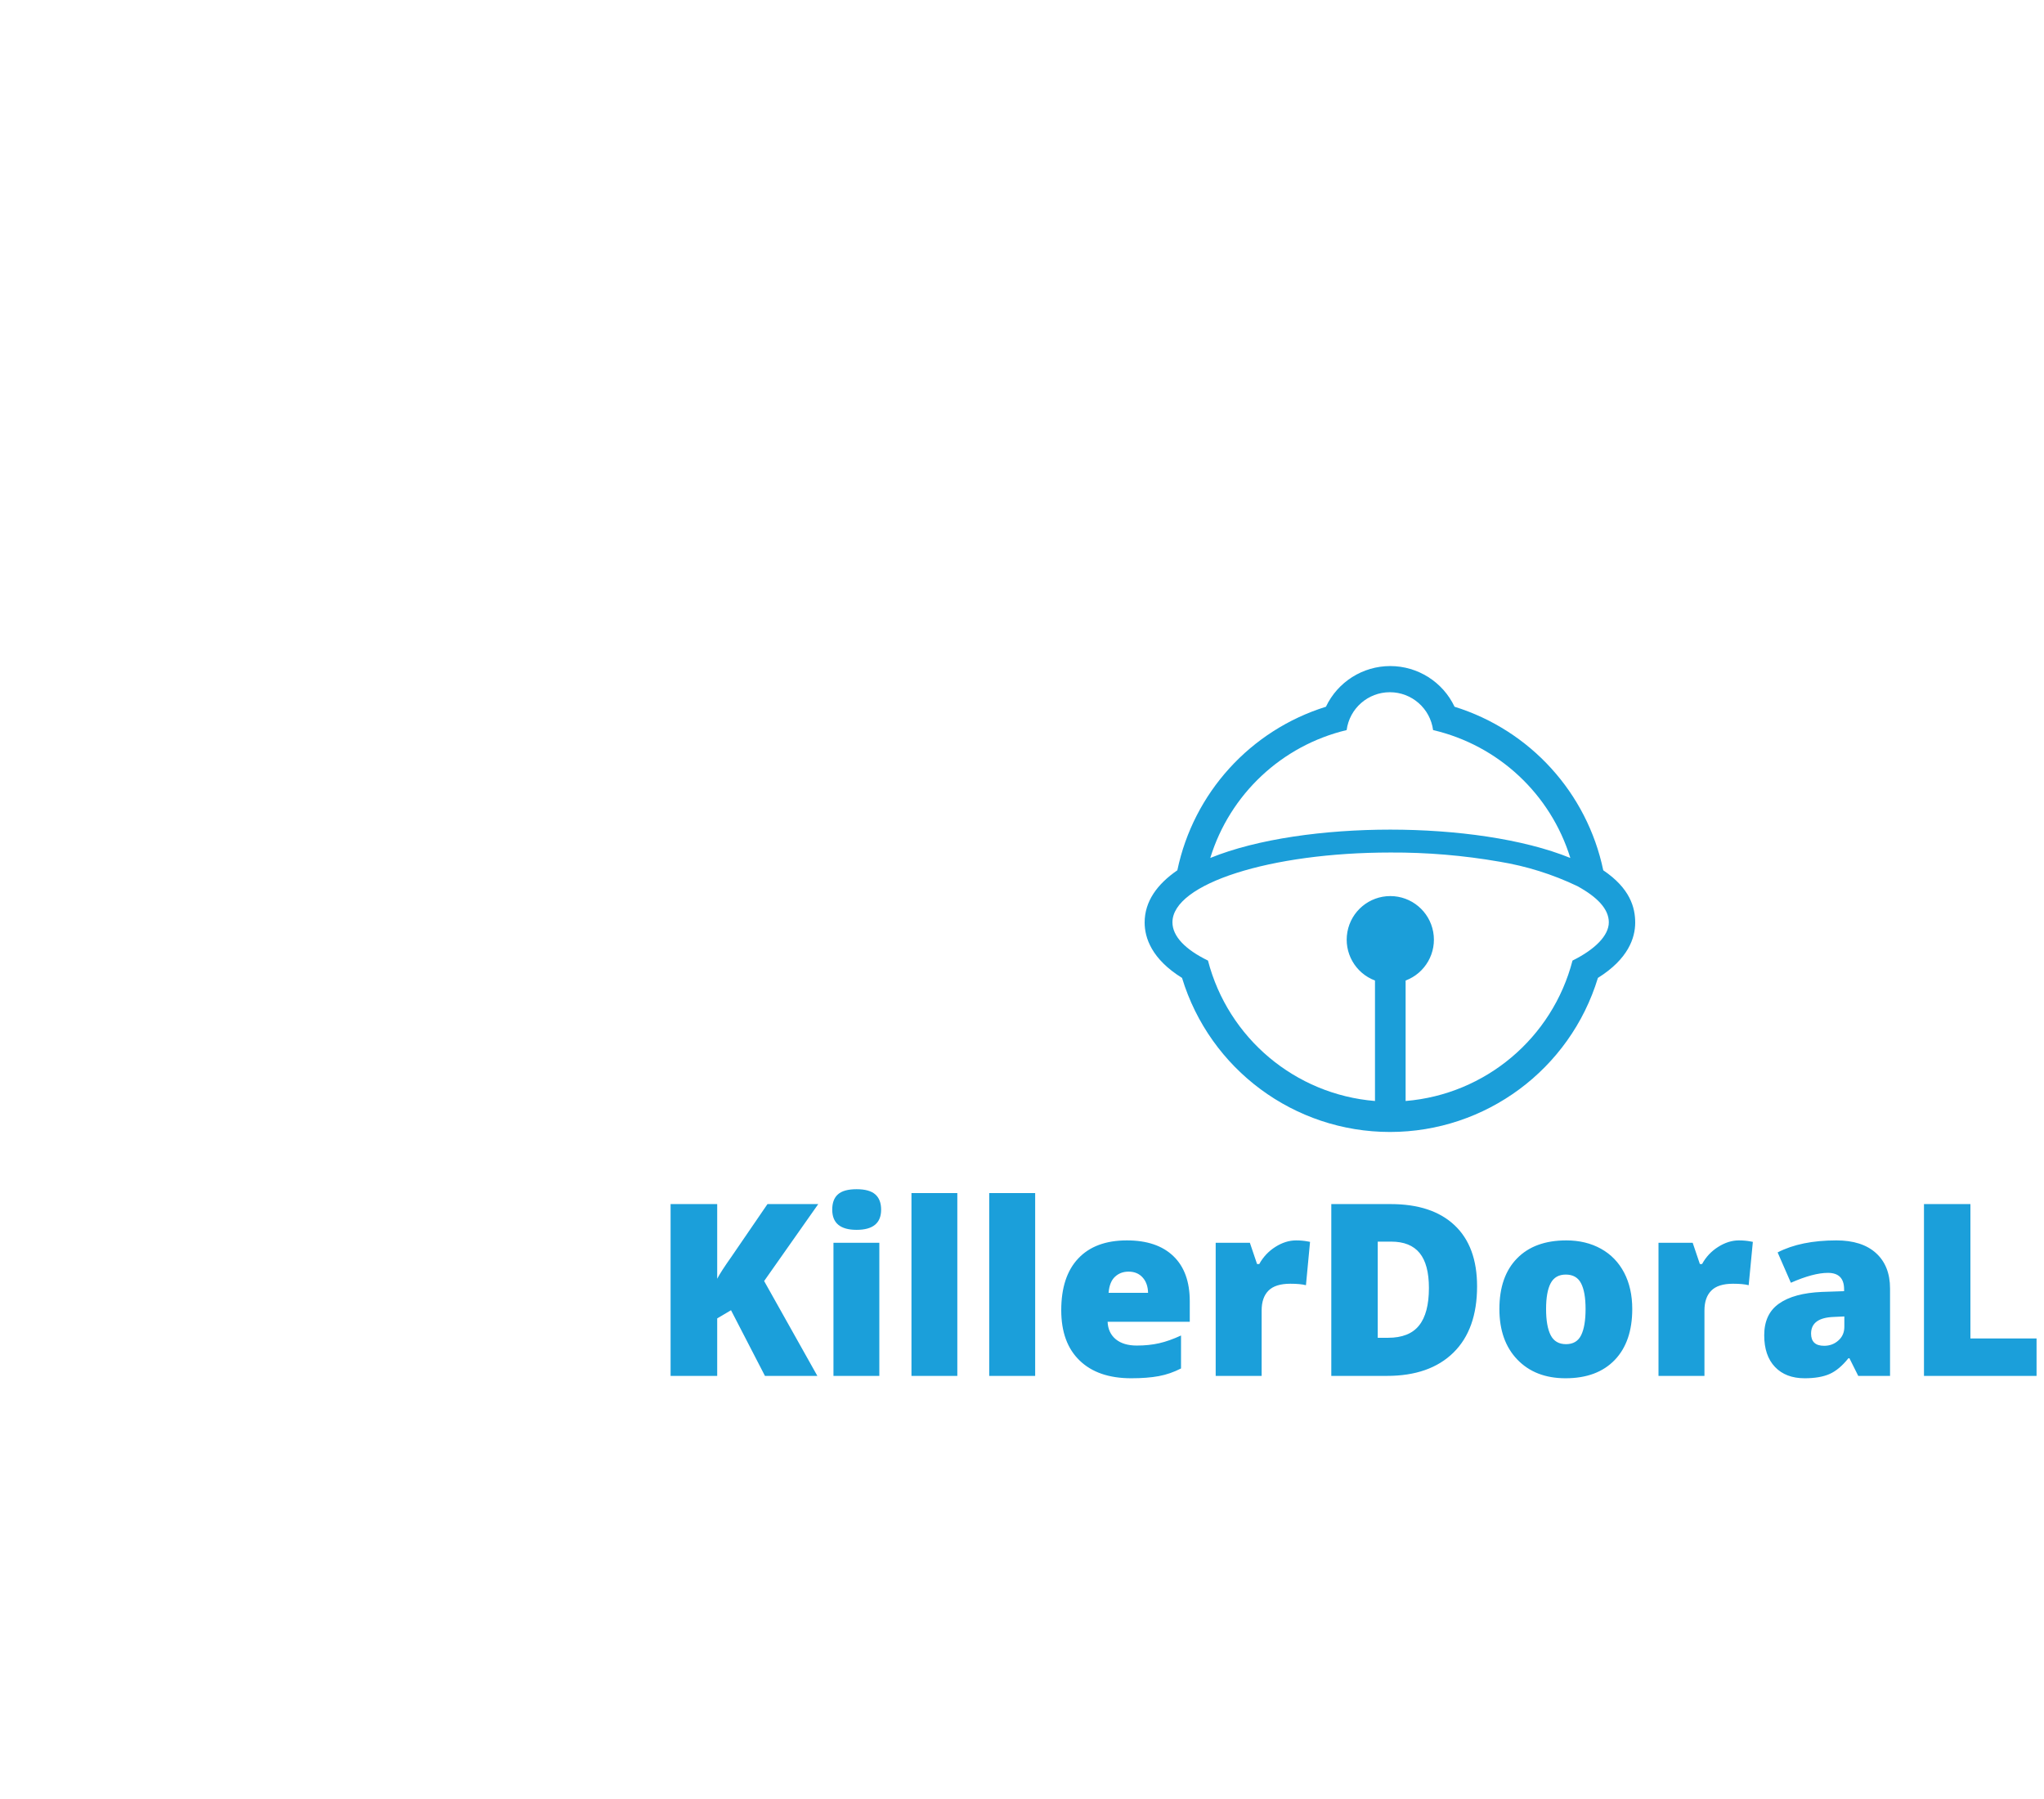
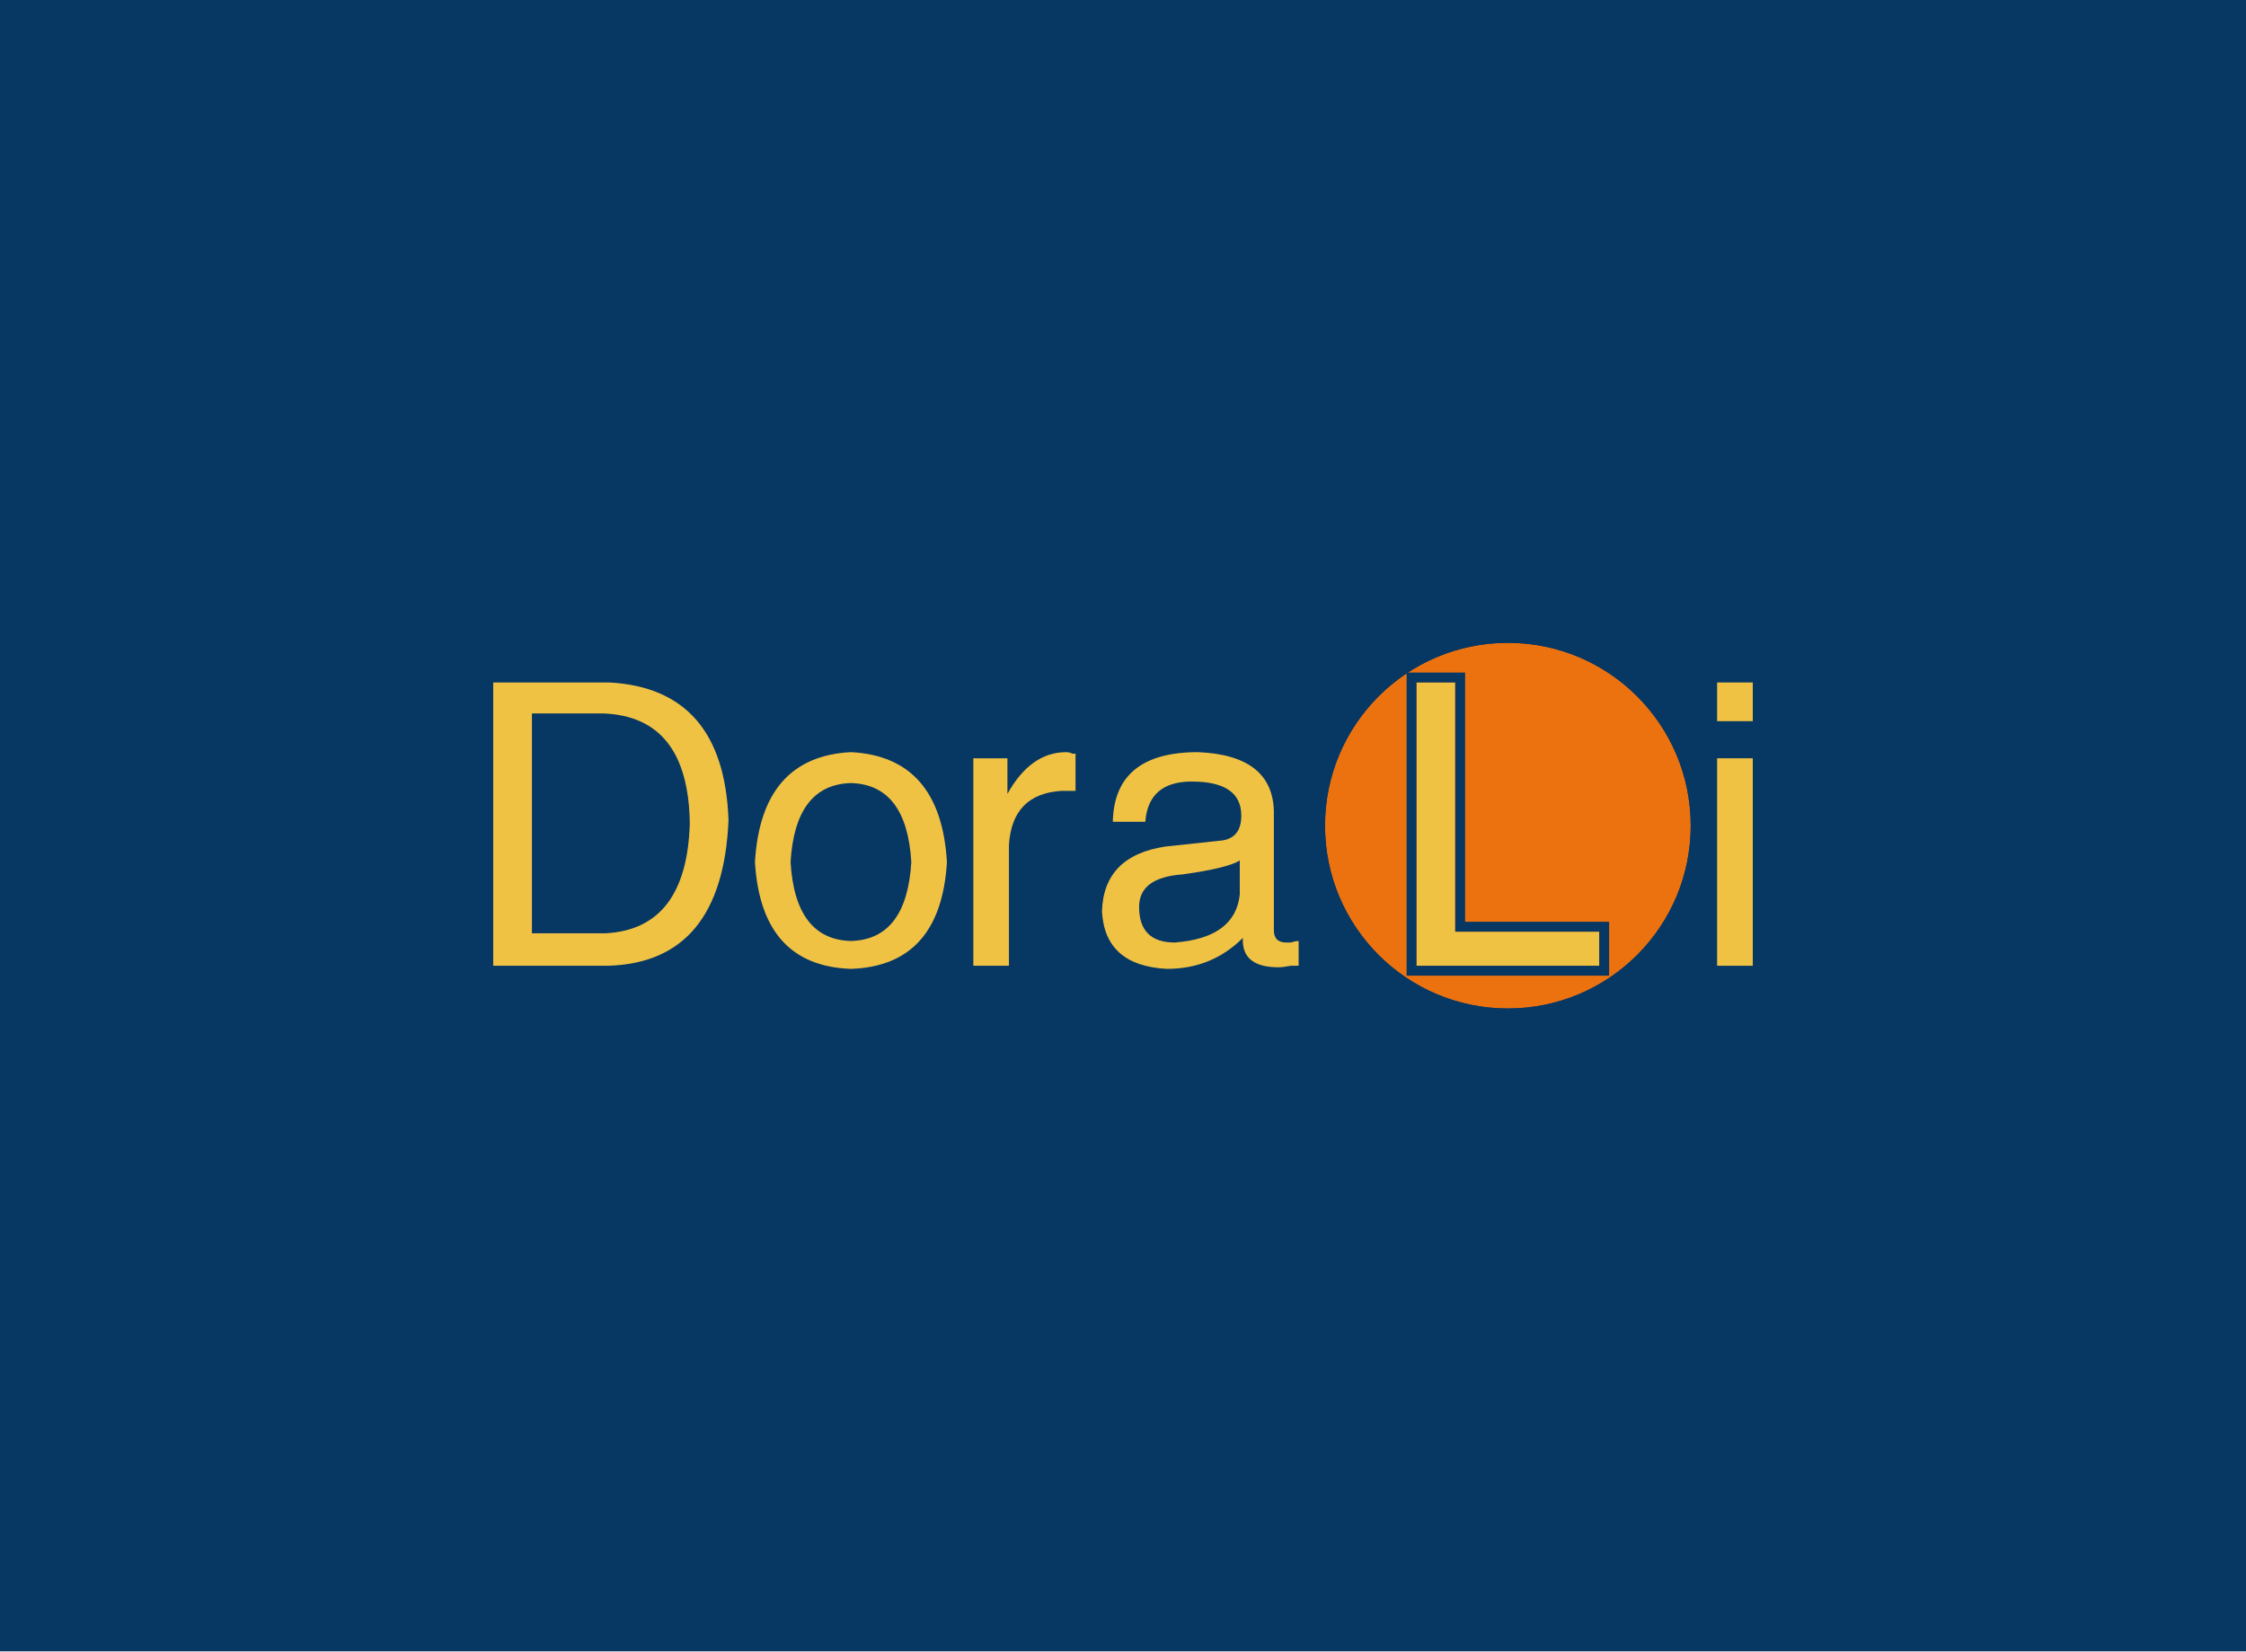
- <svg xmlns="http://www.w3.org/2000/svg" data-v-0dd9719b="" version="1.0" width="100%" height="100%" viewBox="0 0 250 220" preserveAspectRatio="xMidYMid meet" color-interpolation-filters="sRGB" style="margin: auto;">
-   <rect data-v-0dd9719b="" x="0" y="0" width="100%" height="100%" fill="#ffffff" fill-opacity="1" class="background" />
+ <svg xmlns="http://www.w3.org/2000/svg" data-v-0dd9719b="" version="1.0" width="100%" height="100%" viewBox="0 0 340 250" preserveAspectRatio="xMidYMid meet" color-interpolation-filters="sRGB" style="margin: auto;">
+   <rect data-v-0dd9719b="" x="0" y="0" width="100%" height="100%" fill="#073763" fill-opacity="1" class="background" />
  <rect data-v-0dd9719b="" x="0" y="0" width="100%" height="100%" fill="url(#watermark)" fill-opacity="1" class="watermarklayer" />
-   <g data-v-0dd9719b="" fill="#1b9fda" class="icon-text-wrapper icon-svg-group iconsvg" transform="translate(82.02,81.45186)">
-     <g class="iconsvg-imagesvg" transform="translate(57.98,0)">
-       <g>
-         <rect fill="#1b9fda" fill-opacity="0" stroke-width="2" x="0" y="0" width="60" height="56.976" class="image-rect" />
-         <svg filter="url(#colors7238934789)" x="0" y="0" width="60" height="56.976" filtersec="colorsf3191657436" class="image-svg-svg primary" style="overflow: visible;">
-           <svg data-name="Layer 1" viewBox="27.47 28.668 45 42.732" x="0px" y="0px">
-             <path d="M69.54,47.4a20,20,0,0,0-13.64-15,6.53,6.53,0,0,0-11.8,0,20,20,0,0,0-13.63,15c-1.86,1.28-3,2.86-3,4.79,0,1.4.64,3.35,3.43,5.08a19.94,19.94,0,0,0,38.15,0c2.79-1.74,3.42-3.68,3.42-5.07S72,49.06,69.54,47.4ZM46,34.54a4,4,0,0,1,7.93,0A17.29,17.29,0,0,1,66.52,46.27C62.2,44.51,56,43.67,50,43.67s-12.2.84-16.51,2.6A17.29,17.29,0,0,1,46,34.54ZM66.72,55.68A17.29,17.29,0,0,1,51.41,68.56V57.51a4,4,0,1,0-2.81,0V68.56A17.29,17.29,0,0,1,33.28,55.68c-2.06-1-3.26-2.22-3.26-3.51,0-3.54,9-6.4,20-6.4a56.68,56.68,0,0,1,10,.84,26.52,26.52,0,0,1,7.14,2.24c1.83,1,2.89,2.1,2.89,3.32S68.78,54.66,66.72,55.68Z" />
-           </svg>
-         </svg>
-         <defs>
-           <filter id="colors7238934789">
-             <feColorMatrix type="matrix" values="0 0 0 0 0.105  0 0 0 0 0.621  0 0 0 0 0.852  0 0 0 1 0" class="icon-fecolormatrix" />
-           </filter>
-           <filter id="colorsf3191657436">
-             <feColorMatrix type="matrix" values="0 0 0 0 0.996  0 0 0 0 0.996  0 0 0 0 0.996  0 0 0 1 0" class="icon-fecolormatrix" />
-           </filter>
-           <filter id="colorsb2359376943">
-             <feColorMatrix type="matrix" values="0 0 0 0 0  0 0 0 0 0  0 0 0 0 0  0 0 0 1 0" class="icon-fecolormatrix" />
-           </filter>
-         </defs>
+   <g data-v-0dd9719b="" fill="#f0c244" class="newinitialsvg-g newinitialsvg" transform="translate(74.66032,97.32031)">
+     <g class="tp-name">
+       <g transform="translate(0, 0)">
+         <g data-gra="path-name" transform="translate(0,6)">
+           <g transform="scale(1)">
+             <path d="M22.03 0L4.69 0L4.69-42.89L22.27-42.89Q39.61-41.95 40.31-22.03L40.31-22.03Q39.38-0.47 22.03 0L22.03 0ZM21.33-38.20L10.55-38.20L10.55-4.92L21.80-4.92Q33.98-5.63 34.45-21.56L34.45-21.56Q34.22-37.73 21.33-38.20L21.33-38.20Z" transform="translate(-4.6875, 42.89062)" />
+           </g>
+         </g>
      </g>
-     </g>
-     <g transform="translate(0,63.97627)">
-       <g data-gra="path-name" fill-rule="" class="tp-name iconsvg-namesvg">
-         <g transform="scale(1)">
-           <g>
-             <path d="M13.71-11.6L20.22 0 13.81 0 9.66-8.03 7.97-7.03 7.97 0 2.27 0 2.27-21.01 7.97-21.01 7.97-11.88Q8.41-12.73 9.71-14.57L9.71-14.57 14.12-21.01 20.33-21.01 13.71-11.6ZM27.8-16.28L27.8 0 22.19 0 22.19-16.28 27.8-16.28ZM22.04-20.33L22.04-20.33Q22.04-21.6 22.75-22.21 23.45-22.83 25.02-22.83L25.02-22.83Q26.58-22.83 27.3-22.2 28.02-21.57 28.02-20.33L28.02-20.33Q28.02-17.86 25.02-17.86L25.02-17.86Q22.04-17.86 22.04-20.33ZM37.34-22.36L37.34 0 31.73 0 31.73-22.36 37.34-22.36ZM46.86-22.36L46.86 0 41.24 0 41.24-22.36 46.86-22.36ZM58.61 0.29L58.61 0.29Q54.54 0.29 52.3-1.88 50.05-4.04 50.05-8.03L50.05-8.03Q50.05-12.16 52.13-14.36 54.21-16.57 58.08-16.57L58.08-16.57Q61.76-16.57 63.76-14.65 65.77-12.73 65.77-9.12L65.77-9.12 65.77-6.62 55.72-6.62Q55.78-5.26 56.72-4.48 57.66-3.71 59.29-3.71L59.29-3.71Q60.77-3.71 62.01-3.99 63.25-4.27 64.7-4.94L64.7-4.94 64.7-0.91Q63.38-0.23 61.97 0.03 60.57 0.29 58.61 0.29ZM58.28-12.75L58.28-12.75Q57.29-12.75 56.62-12.12 55.95-11.5 55.84-10.16L55.84-10.16 60.67-10.16Q60.64-11.34 60-12.04 59.36-12.75 58.28-12.75ZM78.77-16.57L78.77-16.57Q79.5-16.57 80.16-16.45L80.16-16.45 80.48-16.39 79.98-11.09Q79.29-11.27 78.07-11.27L78.07-11.27Q76.23-11.27 75.39-10.42 74.56-9.58 74.56-8L74.56-8 74.56 0 68.94 0 68.94-16.28 73.12-16.28 74-13.68 74.27-13.68Q74.98-14.97 76.23-15.77 77.49-16.57 78.77-16.57ZM100.91-10.95L100.91-10.95Q100.91-5.69 98.02-2.85 95.12 0 89.88 0L89.88 0 83.08 0 83.08-21.01 90.35-21.01Q95.41-21.01 98.16-18.42 100.91-15.83 100.91-10.95ZM95.02-10.75L95.02-10.75Q95.02-13.64 93.88-15.03 92.74-16.42 90.41-16.42L90.41-16.42 88.76-16.42 88.76-4.66 90.02-4.66Q92.61-4.66 93.81-6.16 95.02-7.66 95.02-10.75ZM119.89-8.18L119.89-8.18Q119.89-4.18 117.75-1.95 115.6 0.29 111.73 0.29L111.73 0.29Q108.03 0.29 105.83-2 103.64-4.28 103.64-8.18L103.64-8.18Q103.64-12.16 105.79-14.36 107.94-16.57 111.82-16.57L111.82-16.57Q114.22-16.57 116.06-15.55 117.9-14.53 118.9-12.62 119.89-10.72 119.89-8.18ZM109.35-8.18L109.35-8.18Q109.35-6.08 109.91-4.98 110.47-3.88 111.79-3.88L111.79-3.88Q113.1-3.88 113.64-4.98 114.18-6.08 114.18-8.18L114.18-8.18Q114.18-10.26 113.63-11.32 113.08-12.39 111.76-12.39L111.76-12.39Q110.47-12.39 109.91-11.33 109.35-10.27 109.35-8.18ZM132.93-16.57L132.93-16.57Q133.66-16.57 134.32-16.45L134.32-16.45 134.64-16.39 134.13-11.09Q133.44-11.27 132.22-11.27L132.22-11.27Q130.38-11.27 129.55-10.42 128.72-9.58 128.72-8L128.72-8 128.72 0 123.1 0 123.1-16.28 127.28-16.28 128.16-13.68 128.43-13.68Q129.13-14.97 130.39-15.77 131.65-16.57 132.93-16.57ZM151.42 0L147.53 0 146.45-2.16 146.33-2.16Q145.2-0.75 144.02-0.23 142.84 0.29 140.97 0.29L140.97 0.29Q138.67 0.29 137.35-1.09 136.03-2.47 136.03-4.97L136.03-4.97Q136.03-7.57 137.84-8.84 139.65-10.12 143.09-10.27L143.09-10.27 145.8-10.36 145.8-10.59Q145.8-12.6 143.82-12.6L143.82-12.6Q142.04-12.6 139.29-11.39L139.29-11.39 137.67-15.1Q140.51-16.57 144.85-16.57L144.85-16.57Q147.99-16.57 149.7-15.02 151.42-13.46 151.42-10.68L151.42-10.68 151.42 0ZM143.36-3.68L143.36-3.68Q144.38-3.68 145.1-4.33 145.83-4.97 145.83-6.01L145.83-6.01 145.83-7.27 144.54-7.21Q141.76-7.11 141.76-5.17L141.76-5.17Q141.76-3.68 143.36-3.68ZM169.34 0L155.57 0 155.57-21.01 161.25-21.01 161.25-4.58 169.34-4.58 169.34 0ZM178.02-16.28L178.02 0 172.4 0 172.4-16.28 178.02-16.28ZM172.26-20.33L172.26-20.33Q172.26-21.6 172.96-22.21 173.66-22.83 175.23-22.83L175.23-22.83Q176.8-22.83 177.51-22.2 178.23-21.57 178.23-20.33L178.23-20.33Q178.23-17.86 175.23-17.86L175.23-17.86Q172.26-17.86 172.26-20.33Z" transform="translate(-2.27, 22.83)" />
+       <g transform="translate(39.625, 0)">
+         <g data-gra="path-name" transform="translate(0,6)">
+           <g transform="scale(1)">
+             <path d="M2.11-15.70L2.11-15.70Q3.05-31.64 16.64-32.34L16.64-32.34Q30.23-31.64 31.17-15.70L31.17-15.70Q30.23 0 16.64 0.47L16.64 0.47Q3.05 0 2.11-15.70ZM7.50-15.70L7.50-15.70Q8.20-3.98 16.64-3.75L16.64-3.75Q25.08-3.98 25.78-15.70L25.78-15.70Q25.08-27.42 16.64-27.66L16.64-27.66Q8.20-27.42 7.50-15.70Z" transform="translate(-2.109375, 42.89062)" />
+           </g>
+         </g>
+       </g>
+       <g transform="translate(72.6875, 0)">
+         <g data-gra="path-name" transform="translate(0,6)">
+           <g transform="scale(1)">
+             <path d="M9.84-18.28L9.84-18.28L9.84 0L4.45 0L4.45-31.41L9.61-31.41L9.61-26.02Q13.13-32.34 18.52-32.34L18.52-32.34Q18.98-32.34 19.45-32.11L19.45-32.11Q19.69-32.11 19.92-32.11L19.92-32.11L19.92-26.48L17.81-26.48Q10.31-26.02 9.84-18.28Z" transform="translate(-4.453125, 42.89062)" />
+           </g>
+         </g>
+       </g>
+       <g transform="translate(92.15625, 0)">
+         <g data-gra="path-name" transform="translate(0,6)">
+           <g transform="scale(1)">
+             <path d="M8.67-21.80L8.67-21.80L3.75-21.80Q3.98-32.34 16.64-32.34L16.64-32.34Q27.89-31.88 28.13-23.44L28.13-23.44L28.13-5.39Q28.13-3.52 30-3.52L30-3.52Q30.23-3.52 30.70-3.52L30.70-3.52Q31.41-3.75 31.88-3.75L31.88-3.75L31.88 0Q31.41 0 30.70 0L30.70 0Q29.53 0.23 28.83 0.23L28.83 0.23Q23.20 0.23 23.44-4.22L23.44-4.22Q18.75 0.47 11.95 0.47L11.95 0.47Q2.58 0 2.11-8.20L2.11-8.20Q2.34-16.64 11.72-18.05L11.72-18.05L20.39-18.98Q23.20-19.45 23.20-22.73L23.20-22.73Q23.20-27.89 15.70-27.89L15.70-27.89Q9.14-27.89 8.67-21.80ZM22.97-10.78L22.97-10.78L22.97-15.94Q21.09-14.77 14.30-13.83L14.30-13.83Q7.73-13.36 7.73-8.91L7.73-8.91Q7.73-3.52 13.13-3.52L13.13-3.52Q22.27-4.22 22.97-10.78Z" transform="translate(-2.109375, 42.89062)" />
+           </g>
+         </g>
+       </g>
+       <g class="tp-graph" transform="translate(125.9219, 0)" fill="#f0c244" mask="url(#f38e859b-9a58-4de4-b90b-1849b6c985d9)">
+         <rect data-gra="graph-name" fill="#ec7210" height="55.359" rx="27.68" ry="27.68" width="55.359" x="0" y="0" />
+         <g data-gra="path-name" transform="translate(13.85156,6)">
+           <g transform="scale(1)">
+             <path d="M4.45-42.89L10.31-42.89L10.31-5.16L32.11-5.16L32.11 0L4.45 0L4.45-42.89Z" transform="translate(-4.453125, 42.89062)" />
+           </g>
+         </g>
+       </g>
+       <g transform="translate(185.2812, 0)">
+         <g data-gra="path-name" transform="translate(0,6)">
+           <g transform="scale(1)">
+             <path d="M3.98-31.41L9.38-31.41L9.38 0L3.98 0L3.98-31.41ZM9.38-42.89L9.38-37.03L3.98-37.03L3.98-42.89L9.38-42.89Z" transform="translate(-3.984375, 42.89062)" />
          </g>
        </g>
      </g>
    </g>
  </g>
+   <mask id="f38e859b-9a58-4de4-b90b-1849b6c985d9">
+     <g class="tp-graph">
+       <rect data-gra="graph-name" height="55.359" rx="27.68" ry="27.68" width="55.359" x="0" y="0" fill="#fff" />
+       <g data-gra="path-name" transform="translate(13.85156,6)" stroke="#000" stroke-width="3" fill="#000">
+         <g transform="scale(1)">
+           <path d="M4.45-42.89L10.31-42.89L10.31-5.16L32.11-5.16L32.11 0L4.45 0L4.45-42.89Z" transform="translate(-4.453125, 42.89062)" />
+         </g>
+       </g>
+       <g data-gra="path-name" transform="translate(13.85156,6)" fill="#fff">
+         <g transform="scale(1)">
+           <path d="M4.45-42.89L10.31-42.89L10.31-5.16L32.11-5.16L32.11 0L4.45 0L4.45-42.89Z" transform="translate(-4.453125, 42.89062)" />
+         </g>
+       </g>
+     </g>
+   </mask>
  <defs v-gra="od" />
</svg>
